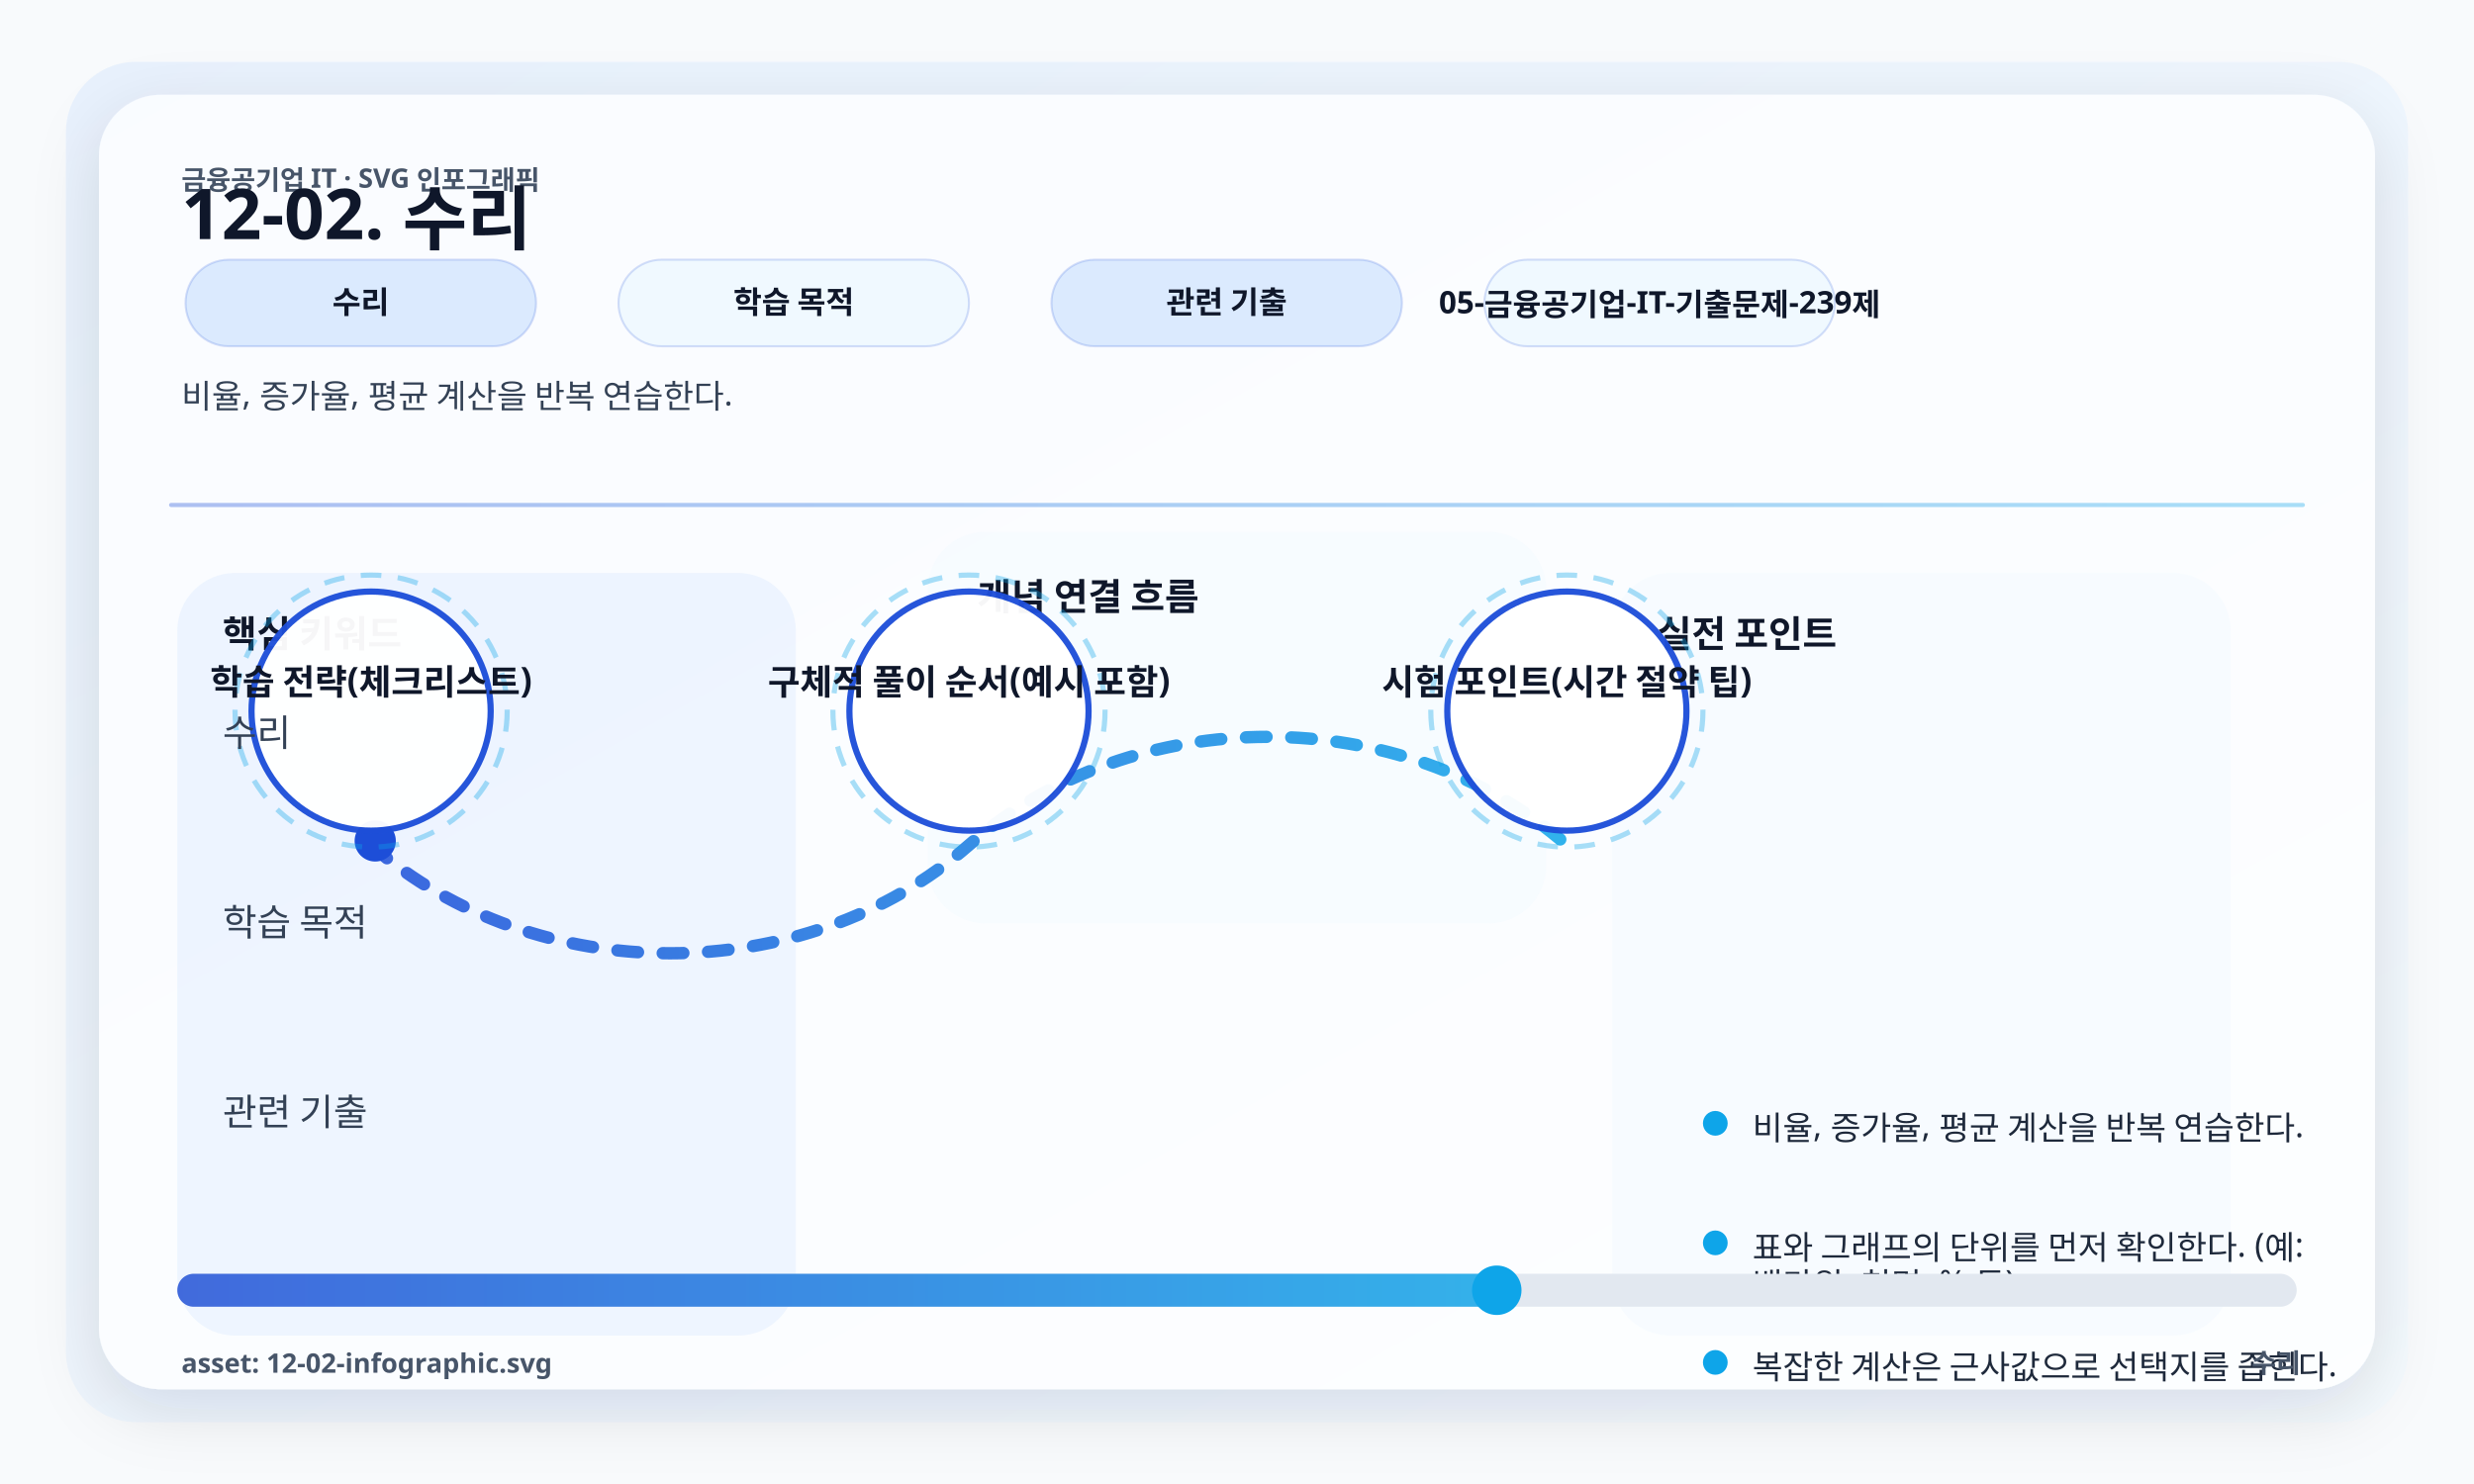
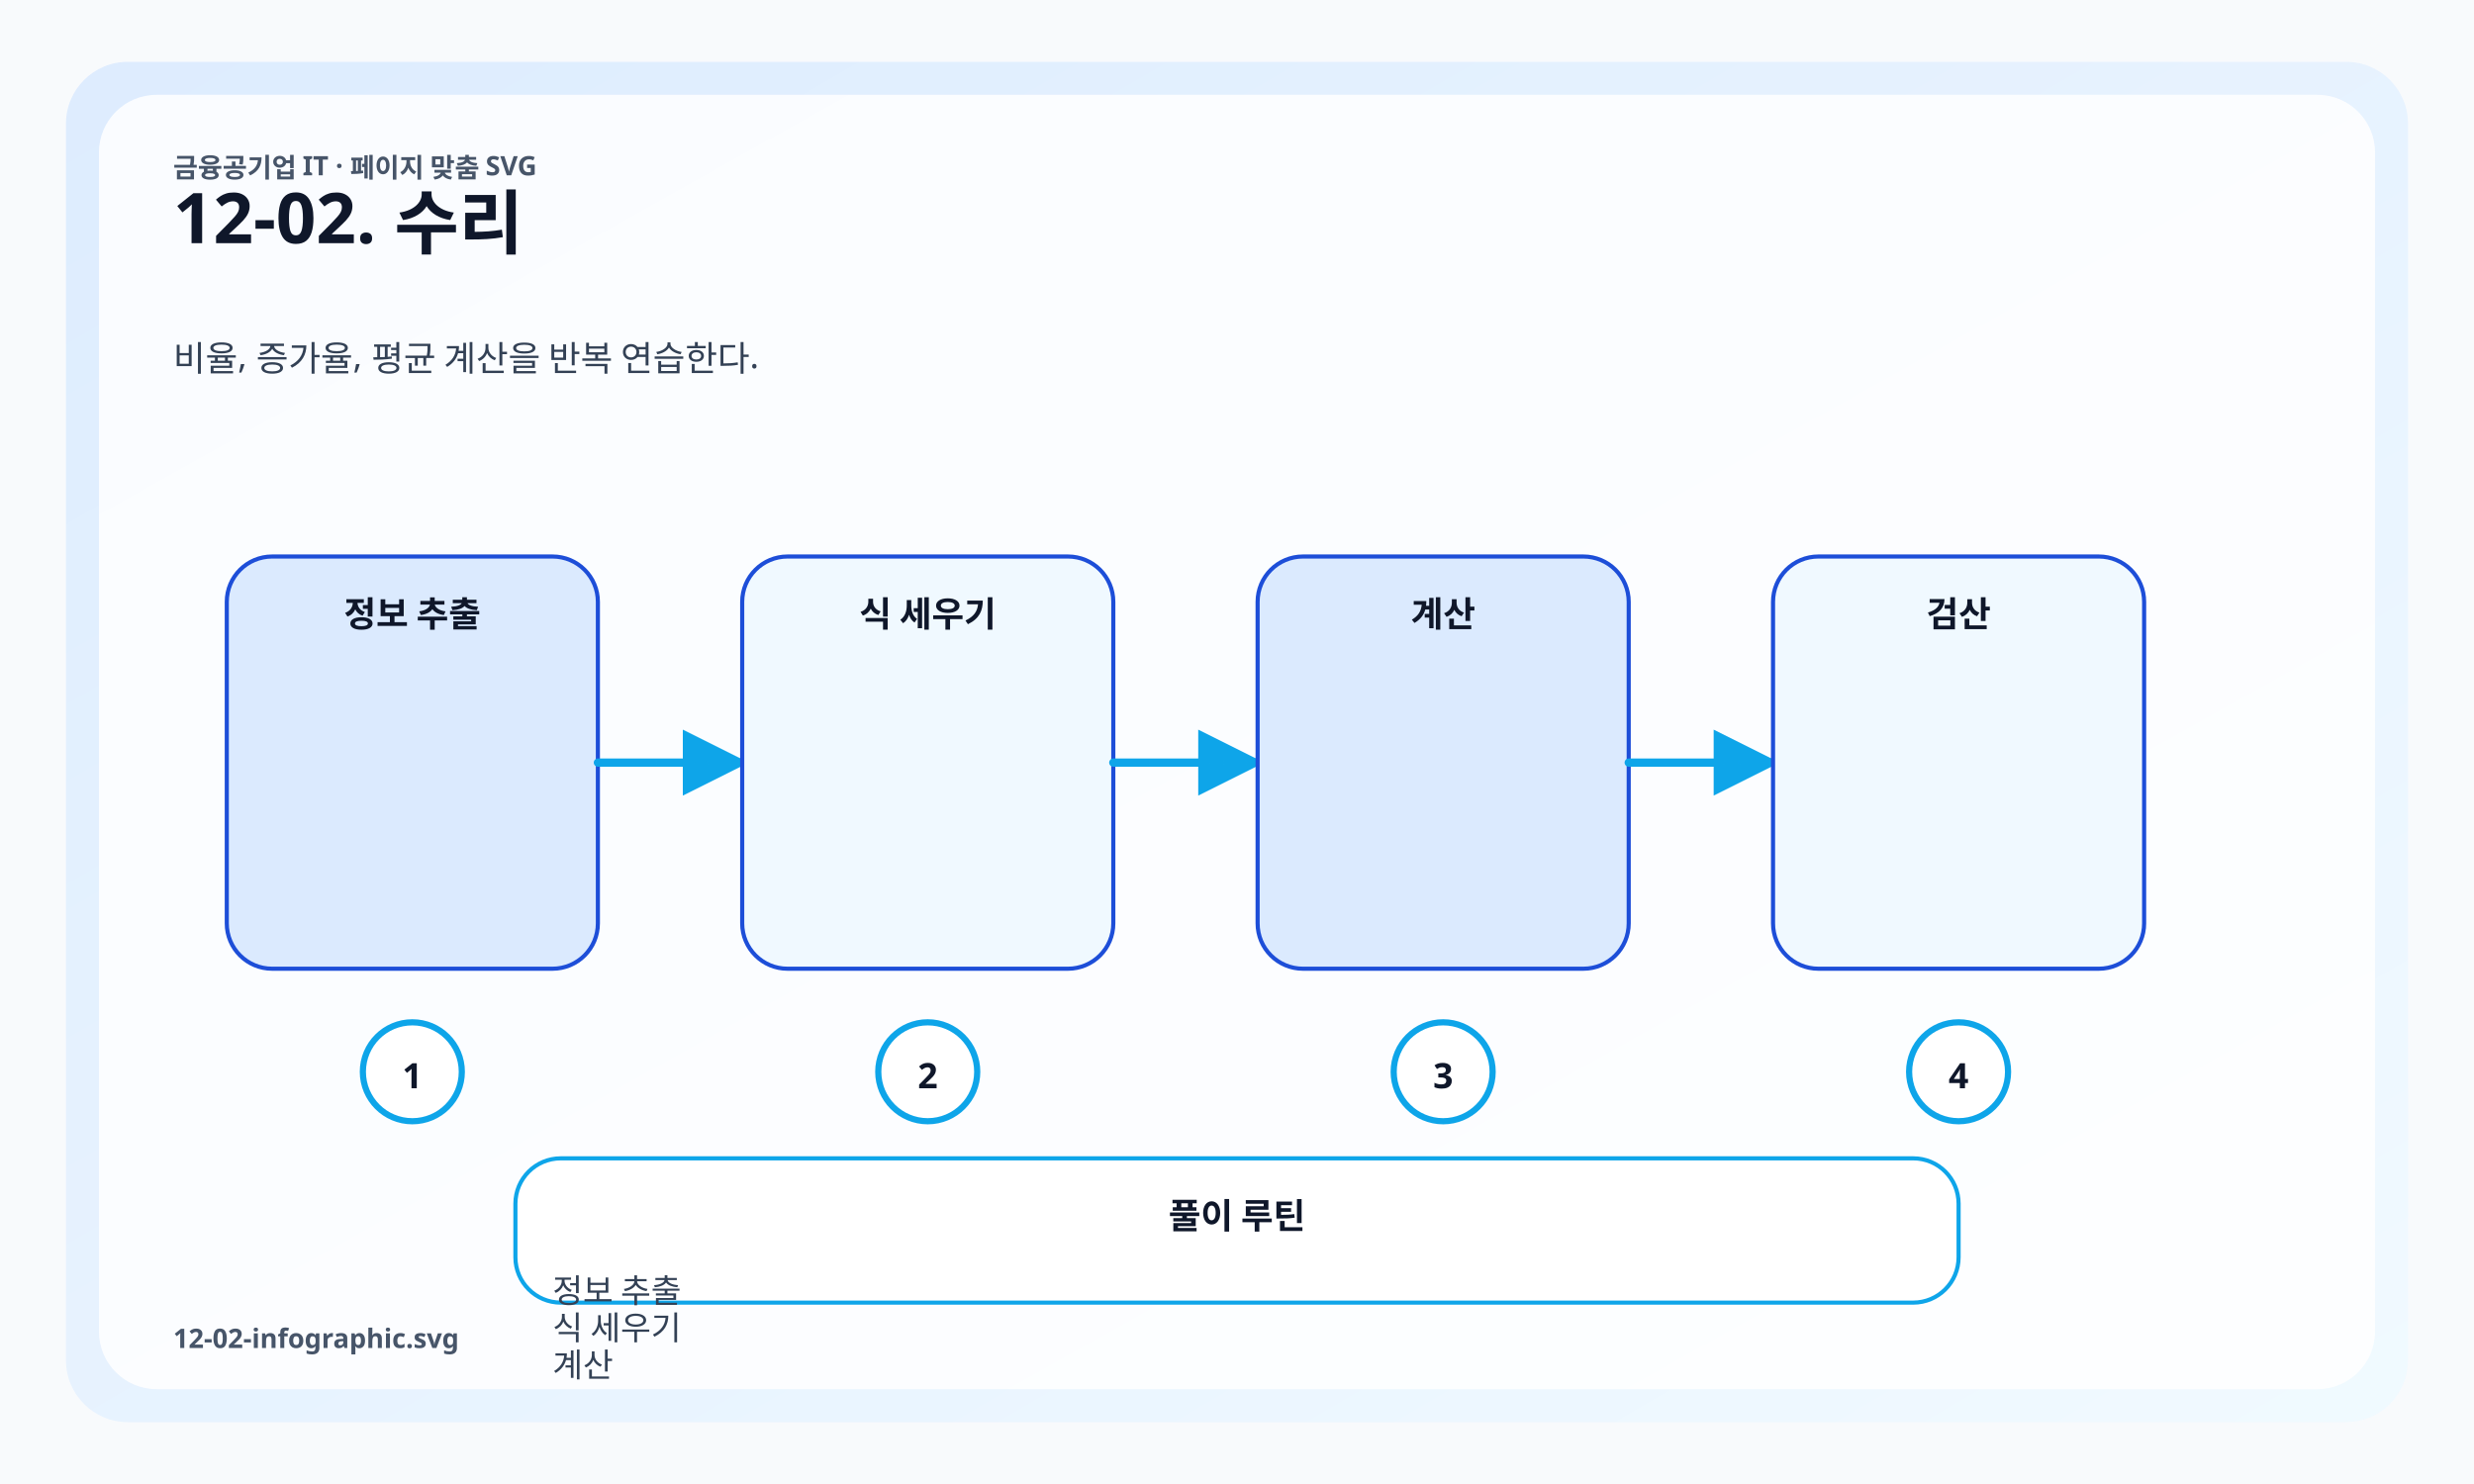
<svg xmlns="http://www.w3.org/2000/svg" width="1200" height="720" viewBox="0 0 1200 720" role="img" aria-labelledby="title desc">
  <defs>
-     <linearGradient id="bg" x1="0" y1="0" x2="1" y2="1">
+     <linearGradient id="grad-12-02-infographic.svg" x1="0" y1="0" x2="1" y2="1">
      <stop offset="0%" stop-color="#dbeafe" />
      <stop offset="100%" stop-color="#f0f9ff" />
    </linearGradient>
-     <linearGradient id="line" x1="0" y1="0" x2="1" y2="0">
+     <linearGradient id="line-12-02-infographic.svg" x1="0" y1="0" x2="1" y2="0">
      <stop offset="0%" stop-color="#1d4ed8" />
      <stop offset="100%" stop-color="#0ea5e9" />
    </linearGradient>
-     <filter id="shadow" x="-20%" y="-20%" width="140%" height="140%">
-       <feDropShadow dx="0" dy="10" stdDeviation="16" flood-color="#0f172a" flood-opacity="0.12" />
-     </filter>
    <style>
      .title { font: 700 34px 'Pretendard','Noto Sans KR',sans-serif; fill: #0f172a; }
-       .subtitle { font: 500 16px 'Pretendard','Noto Sans KR',sans-serif; fill: #334155; }
-       .section { font: 700 18px 'Pretendard','Noto Sans KR',sans-serif; fill: #0f172a; }
-       .chip { font: 700 15px 'Pretendard','Noto Sans KR',sans-serif; fill: #0f172a; }
-       .body { font: 500 18px 'Pretendard','Noto Sans KR',sans-serif; fill: #334155; }
-       .node { font: 700 17px 'Pretendard','Noto Sans KR',sans-serif; fill: #0f172a; }
-       .focus { font: 500 16px 'Pretendard','Noto Sans KR',sans-serif; fill: #1e293b; }
+       .subtitle { font: 500 17px 'Pretendard','Noto Sans KR',sans-serif; fill: #334155; }
+       .label { font: 700 17px 'Pretendard','Noto Sans KR',sans-serif; fill: #0f172a; }
+       .body { font: 500 16px 'Pretendard','Noto Sans KR',sans-serif; fill: #334155; }
      .small { font: 600 13px 'Pretendard','Noto Sans KR',sans-serif; fill: #475569; }
-       .float1 { animation: float1 7s ease-in-out infinite; }
-       .float2 { animation: float2 8s ease-in-out infinite; }
-       .float3 { animation: float3 9s ease-in-out infinite; }
-       .pulse { animation: pulse 2.4s ease-in-out infinite; transform-origin: center; }
-       @keyframes float1 { 0%,100% { transform: translateY(0px); } 50% { transform: translateY(-8px); } }
-       @keyframes float2 { 0%,100% { transform: translateY(-2px); } 50% { transform: translateY(7px); } }
-       @keyframes float3 { 0%,100% { transform: translateY(2px); } 50% { transform: translateY(-6px); } }
-       @keyframes pulse { 0%,100% { opacity: .55; transform: scale(1); } 50% { opacity: 1; transform: scale(1.35); } }
+       .cap { font: 700 14px 'Pretendard','Noto Sans KR',sans-serif; fill: #0f172a; }
    </style>
  </defs>
  <rect width="1200" height="720" fill="#f8fafc" />
-   <rect x="32" y="30" width="1136" height="660" rx="34" fill="url(#bg)" opacity="0.55" />
-   <rect x="48" y="46" width="1104" height="628" rx="30" fill="white" filter="url(#shadow)" />
-   <rect x="48" y="46" width="1104" height="628" rx="30" fill="url(#bg)" opacity="0.16" />
-   <text class="small" x="88" y="92">금융공기업 IT · SVG 인포그래픽</text>
-   <text class="title" x="88" y="116">
-     <tspan x="88" dy="0">12-02. 수리</tspan>
+   <rect x="32" y="30" width="1136" height="660" rx="30" fill="url(#grad-12-02-infographic.svg)" opacity="0.9" />
+   <rect x="48" y="46" width="1104" height="628" rx="28" fill="white" />
+   <rect x="48" y="46" width="1104" height="628" rx="28" fill="url(#grad-12-02-infographic.svg)" opacity="0.14" />
+   <text class="small" x="84" y="86">금융공기업 IT · 페이지 맞춤 SVG</text>
+   <text class="title" x="84" y="118" text-anchor="start">
+     <tspan x="84" dy="0">12-02. 수리</tspan>
  </text>
-   <text class="subtitle" x="88" y="198">
-     <tspan x="88" dy="0">비율, 증가율, 평균 계산을 반복 연습한다.</tspan>
+   <text class="subtitle" x="84" y="180" text-anchor="start">
+     <tspan x="84" dy="0">비율, 증가율, 평균 계산을 반복 연습한다.</tspan>
  </text>
-   <g class="float1">
-     <rect x="90" y="126" width="170" height="42" rx="21" fill="#dbeafe" stroke="#1d4ed8" stroke-opacity="0.18" />
-     <text class="chip" x="175" y="152" text-anchor="middle">수리</text>
-   </g>
-   <g class="float2">
-     <rect x="300" y="126" width="170" height="42" rx="21" fill="#f0f9ff" stroke="#1d4ed8" stroke-opacity="0.18" />
-     <text class="chip" x="385" y="152" text-anchor="middle">학습 목적</text>
-   </g>
-   <g class="float3">
-     <rect x="510" y="126" width="170" height="42" rx="21" fill="#dbeafe" stroke="#1d4ed8" stroke-opacity="0.18" />
-     <text class="chip" x="595" y="152" text-anchor="middle">관련 기출</text>
-   </g>
-   <g class="float1">
-     <rect x="720" y="126" width="170" height="42" rx="21" fill="#f0f9ff" stroke="#1d4ed8" stroke-opacity="0.18" />
-     <text class="chip" x="805" y="152" text-anchor="middle">05-금융공기업-IT-기출문제-239제</text>
-   </g>
-   <rect x="82" y="244" width="1036" height="2" rx="1" fill="url(#line)" opacity="0.35" />
-   <rect x="86" y="278" width="300" height="370" rx="28" fill="#dbeafe" opacity="0.42" />
-   <rect x="450" y="258" width="300" height="190" rx="28" fill="#f0f9ff" opacity="0.38" />
-   <rect x="782" y="278" width="300" height="370" rx="28" fill="#f0f9ff" opacity="0.42" />
-   <text class="section" x="108" y="314">핵심 키워드</text>
-   <text class="section" x="474" y="296">개념 연결 흐름</text>
-   <text class="section" x="804" y="314">실전 포인트</text>
-   <path d="M 180 410 C 260 480, 390 480, 470 410 S 680 340, 760 410" fill="none" stroke="url(#line)" stroke-width="6" stroke-linecap="round" opacity="0.85" stroke-dasharray="10 12">
-     <animate attributeName="stroke-dashoffset" from="0" to="-220" dur="8s" repeatCount="indefinite" />
-   </path>
-   <circle cx="182" cy="408" r="10" fill="#1d4ed8">
-     <animateMotion dur="8s" repeatCount="indefinite" rotate="auto">
-       <mpath href="#route" />
-     </animateMotion>
-   </circle>
-   <path id="route" d="M 180 410 C 260 480, 390 480, 470 410 S 680 340, 760 410" fill="none" />
-   <g>
-     <circle cx="180" cy="345" r="58" fill="white" stroke="#1d4ed8" stroke-width="3" opacity="0.96" />
-     <circle cx="180" cy="345" r="66" fill="none" stroke="#0ea5e9" stroke-opacity="0.35" stroke-width="2.5" stroke-dasharray="10 8">
-       <animate attributeName="stroke-dashoffset" from="0" to="-180" dur="7s" begin="0.0s" repeatCount="indefinite" />
-     </circle>
-     <text class="node" x="180" text-anchor="middle" y="337">
-       <tspan x="180" text-anchor="middle" dy="0">학습 전략(체크리스트)</tspan>
-     </text>
-   </g>
-   <g>
-     <circle cx="470" cy="345" r="58" fill="white" stroke="#1d4ed8" stroke-width="3" opacity="0.96" />
-     <circle cx="470" cy="345" r="66" fill="none" stroke="#0ea5e9" stroke-opacity="0.35" stroke-width="2.5" stroke-dasharray="10 8">
-       <animate attributeName="stroke-dashoffset" from="0" to="-180" dur="7s" begin="0.7s" repeatCount="indefinite" />
-     </circle>
-     <text class="node" x="470" text-anchor="middle" y="337">
-       <tspan x="470" text-anchor="middle" dy="0">구체적 풀이 순서(예시 포함)</tspan>
-     </text>
-   </g>
-   <g>
-     <circle cx="760" cy="345" r="58" fill="white" stroke="#1d4ed8" stroke-width="3" opacity="0.96" />
-     <circle cx="760" cy="345" r="66" fill="none" stroke="#0ea5e9" stroke-opacity="0.35" stroke-width="2.5" stroke-dasharray="10 8">
-       <animate attributeName="stroke-dashoffset" from="0" to="-180" dur="7s" begin="1.4s" repeatCount="indefinite" />
-     </circle>
-     <text class="node" x="760" text-anchor="middle" y="337">
-       <tspan x="760" text-anchor="middle" dy="0">시험 포인트(시간 절약 팁)</tspan>
-     </text>
-   </g>
-   <text class="body" x="108" y="362">
-     <tspan x="108" dy="0">수리</tspan>
+   <defs>
+     <marker id="arrow" viewBox="0 0 10 10" refX="9" refY="5" markerWidth="8" markerHeight="8" orient="auto-start-reverse">
+       <path d="M 0 0 L 10 5 L 0 10 z" fill="#0ea5e9" />
+     </marker>
+   </defs>
+   <rect x="110" y="270" width="180" height="200" rx="22" fill="#dbeafe" stroke="#1d4ed8" stroke-width="2" />
+   <text class="label" x="200" y="304" text-anchor="middle">
+     <tspan x="200" dy="0">정보 추출</tspan>
  </text>
-   <text class="body" x="108" y="454">
-     <tspan x="108" dy="0">학습 목적</tspan>
+   <text class="body" x="128" y="340" text-anchor="start" />
+   <circle cx="200" cy="520" r="24" fill="#ffffff" stroke="#0ea5e9" stroke-width="3" />
+   <text class="label" x="200" y="528" text-anchor="middle">
+     <tspan x="200" dy="0">1</tspan>
  </text>
-   <text class="body" x="108" y="546">
-     <tspan x="108" dy="0">관련 기출</tspan>
+   <line x1="290" y1="370" x2="360" y2="370" stroke="#0ea5e9" stroke-width="4" stroke-linecap="round" marker-end="url(#arrow)" />
+   <line x1="290" y1="370" x2="360" y2="370" stroke="#0ea5e9" stroke-width="2" stroke-linecap="round" stroke-dasharray="10 8" opacity="0.5">
+     <animate attributeName="stroke-dashoffset" from="0" to="-72" dur="4s" repeatCount="indefinite" />
+   </line>
+   <rect x="360" y="270" width="180" height="200" rx="22" fill="#f0f9ff" stroke="#1d4ed8" stroke-width="2" />
+   <text class="label" x="450" y="304" text-anchor="middle">
+     <tspan x="450" dy="0">식 세우기</tspan>
  </text>
-   <circle cx="832" cy="545" r="6" fill="#0ea5e9" class="pulse" style="animation-delay:0.0s" />
-   <text class="focus" x="850" y="553">
-     <tspan x="850" dy="0">비율, 증가율, 평균 계산을 반복 연습한다.</tspan>
+   <text class="body" x="378" y="340" text-anchor="start" />
+   <circle cx="450" cy="520" r="24" fill="#ffffff" stroke="#0ea5e9" stroke-width="3" />
+   <text class="label" x="450" y="528" text-anchor="middle">
+     <tspan x="450" dy="0">2</tspan>
  </text>
-   <circle cx="832" cy="603" r="6" fill="#0ea5e9" class="pulse" style="animation-delay:0.45s" />
-   <text class="focus" x="850" y="611">
-     <tspan x="850" dy="0">표와 그래프의 단위를 먼저 확인한다. (예:</tspan>
-     <tspan x="850" dy="18">백만원, 천명, % 등)</tspan>
+   <line x1="540" y1="370" x2="610" y2="370" stroke="#0ea5e9" stroke-width="4" stroke-linecap="round" marker-end="url(#arrow)" />
+   <line x1="540" y1="370" x2="610" y2="370" stroke="#0ea5e9" stroke-width="2" stroke-linecap="round" stroke-dasharray="10 8" opacity="0.5">
+     <animate attributeName="stroke-dashoffset" from="0" to="-72" dur="4s" repeatCount="indefinite" />
+   </line>
+   <rect x="610" y="270" width="180" height="200" rx="22" fill="#dbeafe" stroke="#1d4ed8" stroke-width="2" />
+   <text class="label" x="700" y="304" text-anchor="middle">
+     <tspan x="700" dy="0">계산</tspan>
  </text>
-   <circle cx="832" cy="661" r="6" fill="#0ea5e9" class="pulse" style="animation-delay:0.9s" />
-   <text class="focus" x="850" y="669">
-     <tspan x="850" dy="0">복잡한 계산은 근사값으로 선택지를 좁힌다.</tspan>
+   <text class="body" x="628" y="340" text-anchor="start" />
+   <circle cx="700" cy="520" r="24" fill="#ffffff" stroke="#0ea5e9" stroke-width="3" />
+   <text class="label" x="700" y="528" text-anchor="middle">
+     <tspan x="700" dy="0">3</tspan>
  </text>
-   <rect x="86" y="618" width="1028" height="16" rx="8" fill="#e2e8f0" />
-   <rect x="86" y="618" width="640" height="16" rx="8" fill="url(#line)" opacity="0.82">
-     <animate attributeName="width" values="420;860;420" dur="10s" repeatCount="indefinite" />
-   </rect>
-   <circle cx="726" cy="626" r="12" fill="#0ea5e9" class="pulse" />
-   <text class="small" x="88" y="666">asset: 12-02-infographic.svg</text>
-   <text class="small" x="1116" y="666" text-anchor="end">수리</text>
+   <line x1="790" y1="370" x2="860" y2="370" stroke="#0ea5e9" stroke-width="4" stroke-linecap="round" marker-end="url(#arrow)" />
+   <line x1="790" y1="370" x2="860" y2="370" stroke="#0ea5e9" stroke-width="2" stroke-linecap="round" stroke-dasharray="10 8" opacity="0.5">
+     <animate attributeName="stroke-dashoffset" from="0" to="-72" dur="4s" repeatCount="indefinite" />
+   </line>
+   <rect x="860" y="270" width="180" height="200" rx="22" fill="#f0f9ff" stroke="#1d4ed8" stroke-width="2" />
+   <text class="label" x="950" y="304" text-anchor="middle">
+     <tspan x="950" dy="0">검산</tspan>
+   </text>
+   <text class="body" x="878" y="340" text-anchor="start" />
+   <circle cx="950" cy="520" r="24" fill="#ffffff" stroke="#0ea5e9" stroke-width="3" />
+   <text class="label" x="950" y="528" text-anchor="middle">
+     <tspan x="950" dy="0">4</tspan>
+   </text>
+   <rect x="250" y="562" width="700" height="70" rx="22" fill="#ffffff" stroke="#0ea5e9" stroke-width="2" />
+   <text class="label" x="600" y="596" text-anchor="middle">
+     <tspan x="600" dy="0">풀이 루틴</tspan>
+   </text>
+   <text class="body" x="268" y="632" text-anchor="start">
+     <tspan x="268" dy="0">정보 추출</tspan>
+     <tspan x="268" dy="18">식 세우기</tspan>
+     <tspan x="268" dy="18">계산</tspan>
+   </text>
+   <text class="small" x="84" y="654">12-02-infographic.svg</text>
</svg>
